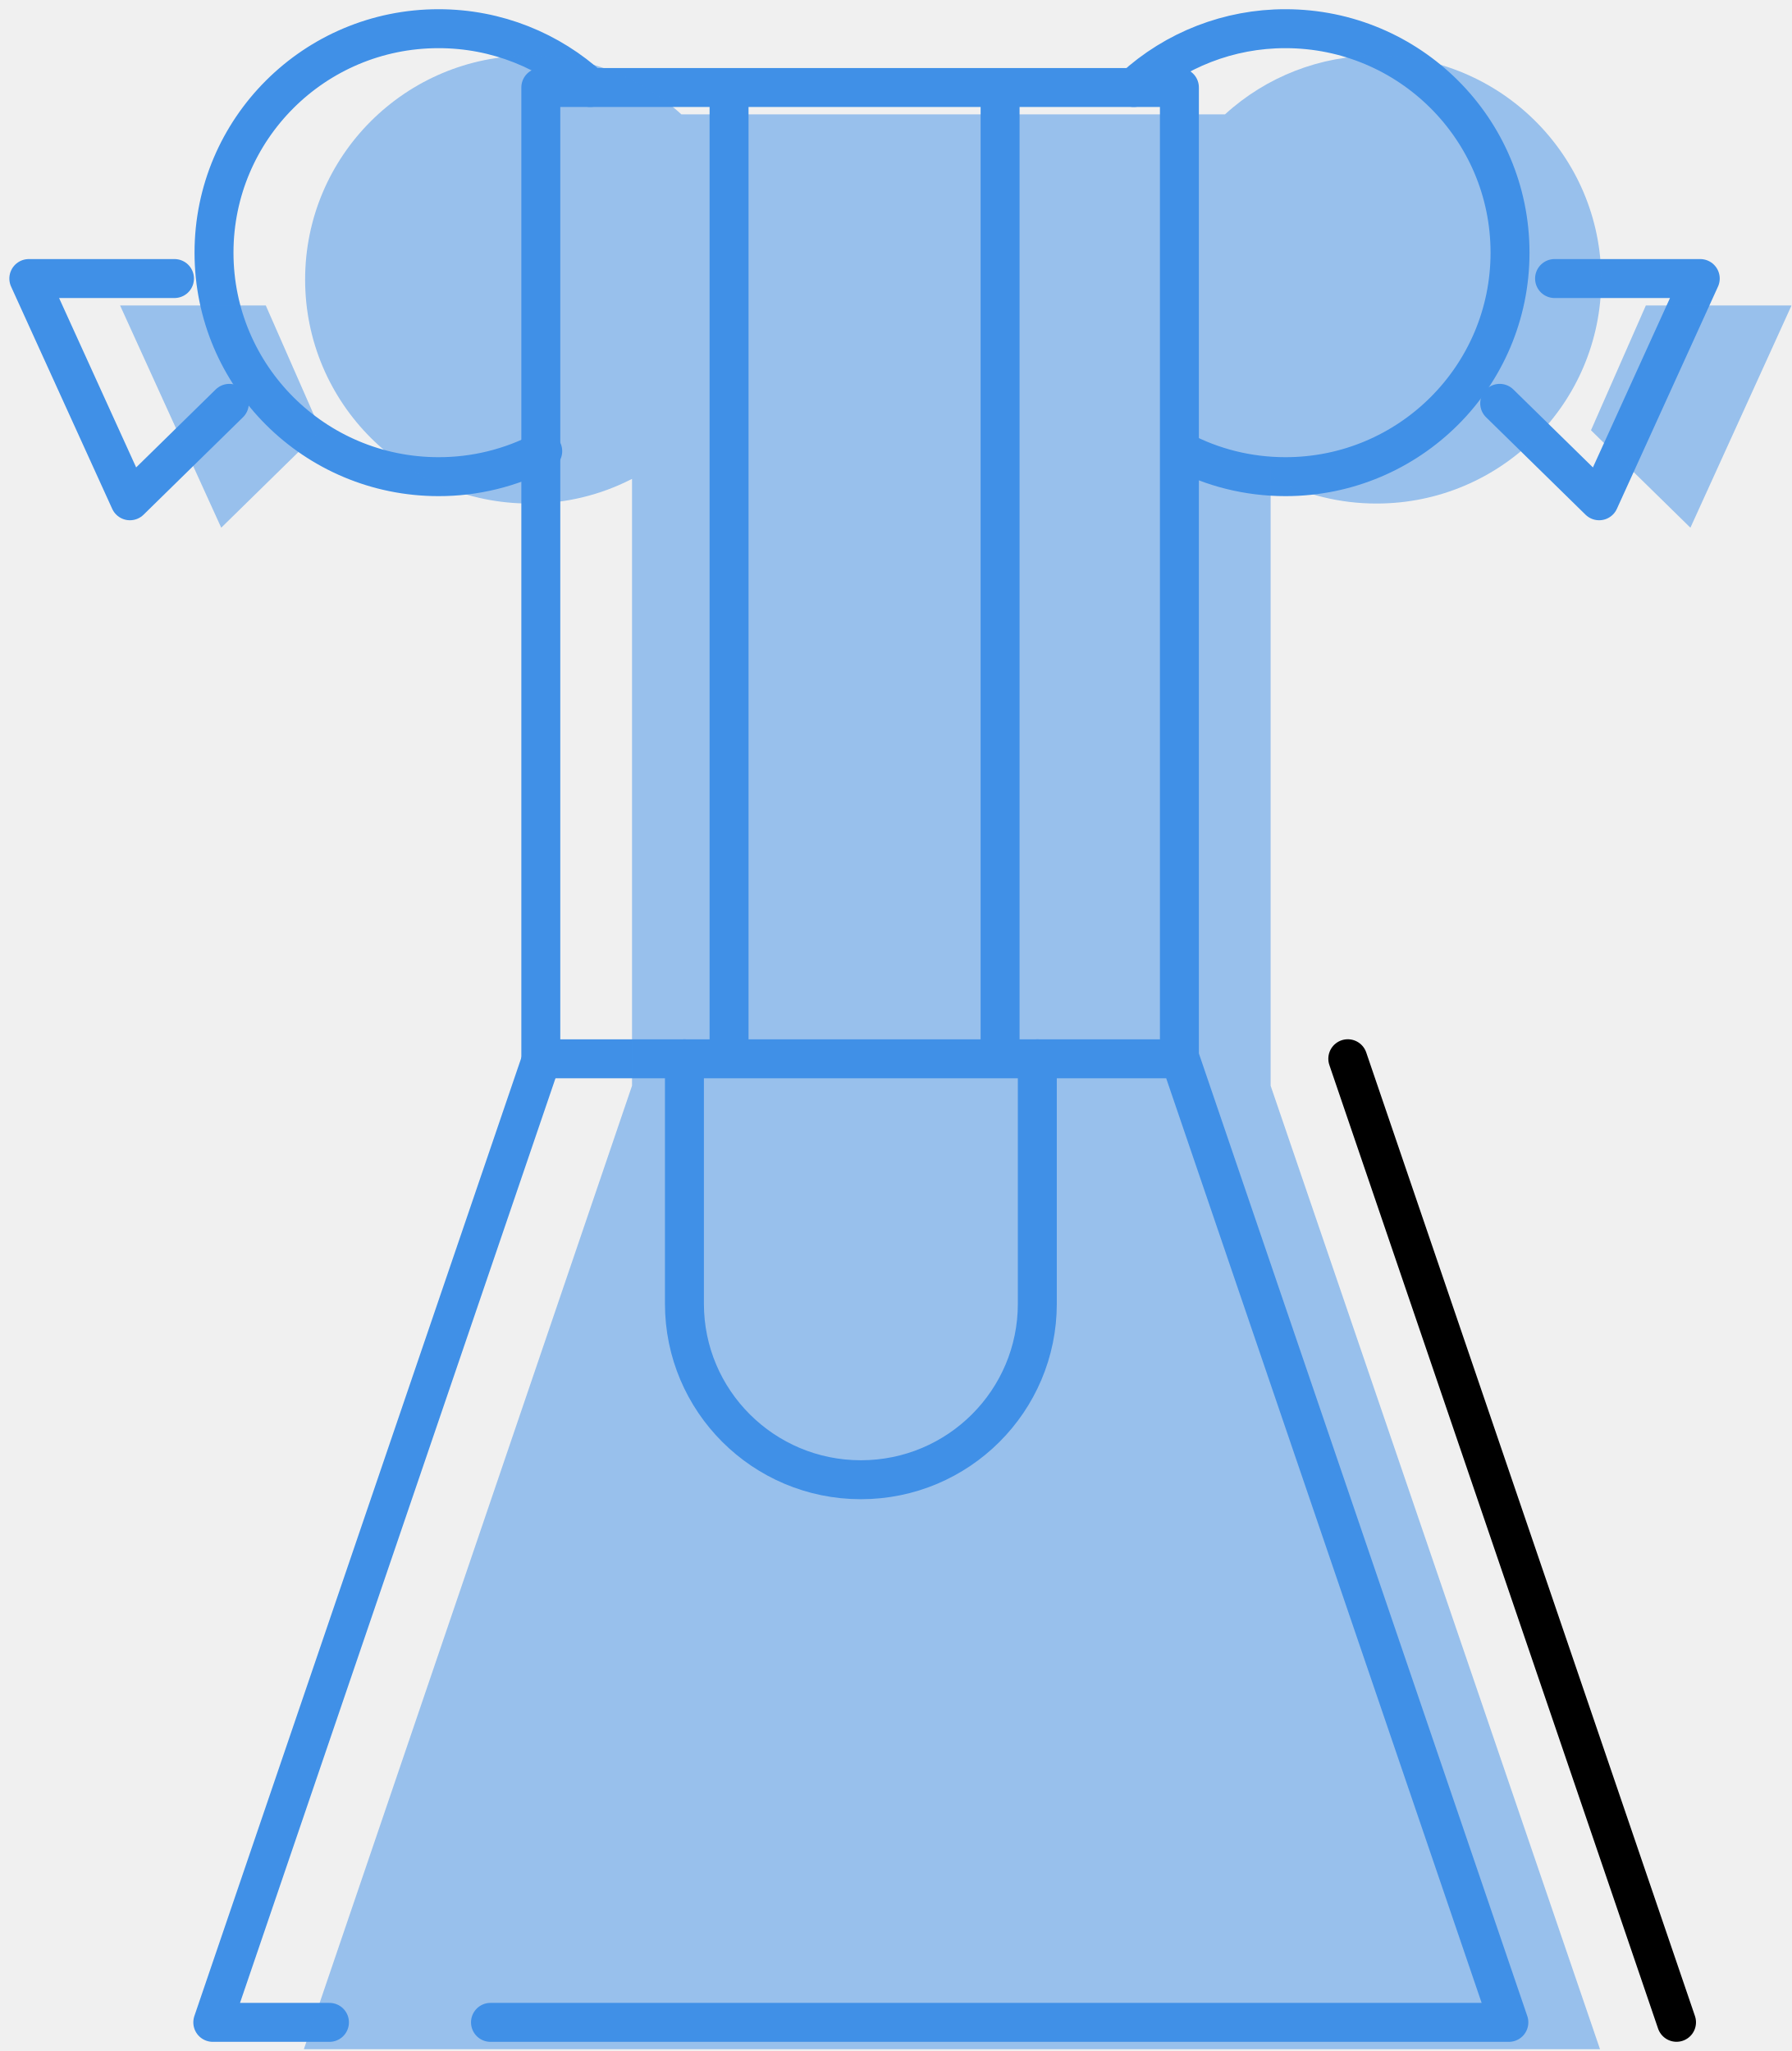
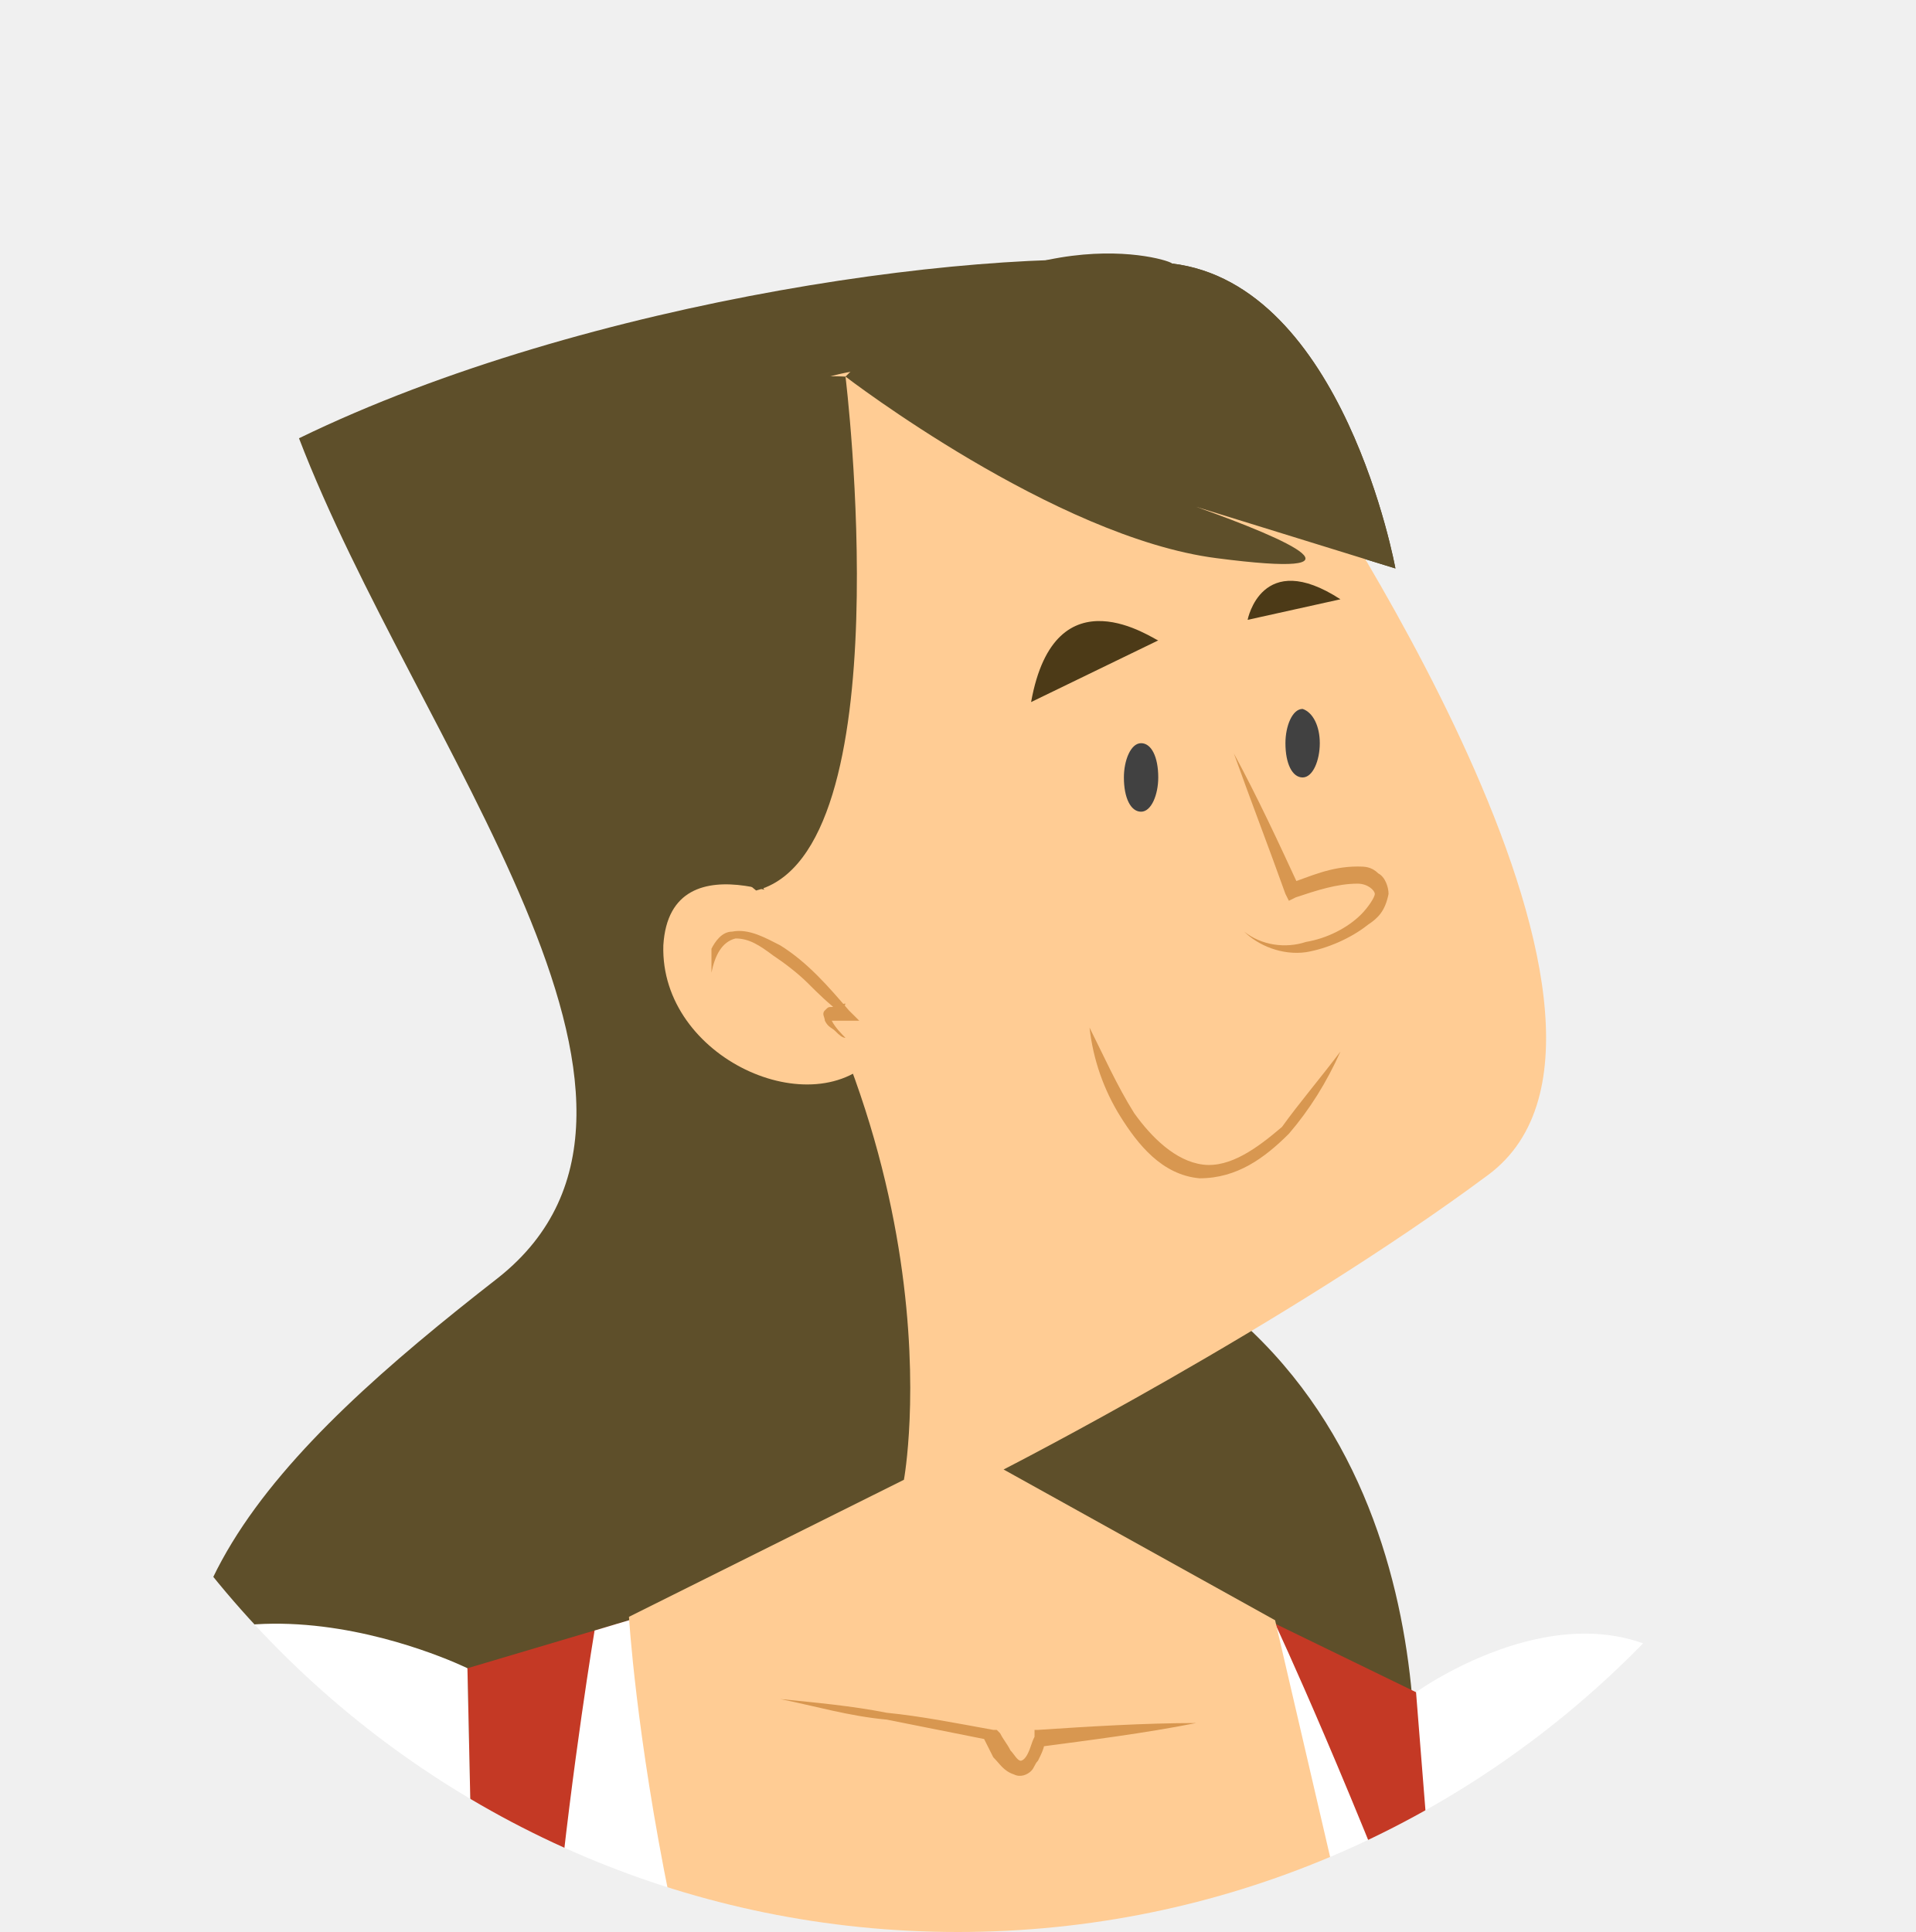
- <svg xmlns="http://www.w3.org/2000/svg" width="69" height="79" fill="none">
-   <g clip-path="url(#clip0_3734_116814)">
-     <path d="M20.902 17.377a8.623 8.623 0 01-4.012.983c-4.777 0-8.648-3.863-8.648-8.628 0-4.765 3.871-8.627 8.648-8.627 2.251 0 4.302.86 5.841 2.265m22.762 14.007c1.2.628 2.565.983 4.013.983 4.776 0 8.649-3.863 8.649-8.628 0-4.765-3.873-8.627-8.65-8.627a8.633 8.633 0 00-5.84 2.265M39.95 40.783v9.434c0 3.744-3.042 6.779-6.795 6.779s-6.796-3.035-6.796-6.78v-9.433M12.688 77.897H8.195l12.661-37.114" stroke="#4090E7" stroke-width="1.5" stroke-linecap="round" stroke-linejoin="round" />
-     <path d="M18.89 77.897h39.22L45.45 40.783M45.422 3.37H20.828v37.412h24.594V3.369zM6.72 10.729H1.11l3.894 8.56 3.829-3.753m51.037-4.807h5.611l-3.894 8.56-3.83-3.753M38.516 3.37v37.412m-10.438 0V3.369" stroke="#4090E7" stroke-width="1.5" stroke-linecap="round" stroke-linejoin="round" />
-     <path d="M64.567 77.895L51.907 40.78" stroke="#000" stroke-width="1.5" stroke-linecap="round" stroke-linejoin="round" />
-     <g opacity=".5" fill="#4090E7">
-       <path d="M48.935 41.82L61.62 78.93H11.703l12.638-37.11V18.445a8.556 8.556 0 01-3.942.95c-4.776 0-8.648-3.862-8.648-8.627 0-4.765 3.872-8.627 8.648-8.627a8.65 8.65 0 015.843 2.264h20.936a8.643 8.643 0 015.84-2.264c4.775 0 8.65 3.862 8.65 8.627 0 4.764-3.875 8.627-8.65 8.627a8.609 8.609 0 01-4.013-.983l-.07-.538V41.82z" />
-       <path d="M10.236 11.766H4.625l3.895 8.56 3.828-3.753-2.112-4.807zm53.15 0h5.61l-3.894 8.56-3.829-3.753 2.113-4.807z" />
-     </g>
+ <svg xmlns="http://www.w3.org/2000/svg" width="115" height="116" fill="none">
+   <mask id="a" style="mask-type:luminance" maskUnits="userSpaceOnUse" x="0" y="1" width="115" height="115">
+     <path d="M57.5 116c31.756 0 57.5-25.744 57.5-57.5S89.256 1 57.5 1 0 26.744 0 58.5 25.744 116 57.5 116z" fill="#fff" />
+   </mask>
+   <g clip-path="url(#clip0_5673_144934)" mask="url(#a)">
+     <path d="M85.01 141.715v-40.112s12.794-9.257 19.396 2.262c6.603 11.52-1.444 29.211-1.444 29.211" fill="#fff" />
+     <path d="M50.759 22.611s12.587 9.668 22.284 10.903c9.492 1.234 4.54-1.029-1.238-3.086l11.968 3.703S80.678 17.057 70.36 15.823c-10.317-1.234-35.077 2.057-52.41 10.491 7.016 18.308 25.174 39.907 11.968 50.398C16.713 86.997 5.984 97.488 13.412 110.86c7.428 13.371 43.744 8.023 43.744 8.023l27.442-6.994s3.92-24.068-13.824-35.382" fill="#5E4F2A" />
+     <path d="M87.074 127.522l-2.063-25.919-8.46-4.115-23.935 5.349-14.856-5.554-9.698 2.88 1.65 79.608" fill="#C43925" />
+     <path d="M80.059 147.681c7.84-.617 12.586-9.668 6.809-25.096C81.09 107.157 76.55 97.488 76.55 97.488l-38.791-.205-2.064.617s-5.364 32.09-1.857 40.113" fill="#fff" />
+     <path d="M77.79 26.931s23.728 34.559 11.554 43.61C77.17 79.59 60.25 88.23 60.25 88.23l16.3 9.052 3.92 16.868s4.953 10.079-8.253 9.462c-13.412-.617-29.713.617-31.982-9.462-2.064-10.08-2.476-17.074-2.476-17.074l16.507-8.228s3.92-20.982-13.412-42.582c-5.364-18.101 6.604-25.712 14.856-23.86 8.46 1.851 22.078 4.525 22.078 4.525z" fill="#FFCC94" />
+     <path d="M49.314 54.702s-9.079-4.732-9.491 2.057c-.207 6.788 9.078 10.902 12.793 6.582" fill="#FFCC94" />
+     <path d="M50.759 22.611s3.508 28.594-5.365 30.856c-8.253-6.582-14.856-21.599-9.904-26.536 4.952-4.937 15.269-4.32 15.269-4.32z" fill="#5E4F2A" />
+     <path d="M50.759 22.611s12.586 9.668 22.284 10.903c9.492 1.234 4.54-1.029-1.238-3.086l11.968 3.703S80.678 17.057 70.36 15.823c0-.206-9.492-3.291-19.602 6.788z" fill="#5E4F2A" />
+     <path d="M28.887 139.864c0-2.469-.825-39.701-.825-39.701s-17.539-8.64-24.76 5.142c-7.222 13.782 0 26.331 0 26.331" fill="#fff" />
+     <path d="M74.075 45.239c1.445 2.674 2.683 5.348 3.92 8.023l-.618-.206c1.238-.412 2.476-1.029 4.126-1.029.413 0 .826 0 1.238.412.413.205.62.823.62 1.234-.207 1.029-.62 1.44-1.239 1.851-1.031.823-2.476 1.44-3.714 1.646-1.444.206-2.889-.411-3.714-1.234 1.032.823 2.476 1.028 3.714.617 1.238-.206 2.476-.823 3.302-1.646.412-.411.825-1.028.825-1.234 0-.206-.413-.617-1.032-.617-1.238 0-2.476.411-3.714.823l-.412.205-.207-.411c-1.031-2.88-2.063-5.554-3.095-8.434zm6.397 17.897c-.826 1.85-1.857 3.496-3.095 4.936-1.445 1.44-3.095 2.675-5.365 2.675-2.27-.206-3.714-2.057-4.746-3.703a12.769 12.769 0 01-1.857-5.348c.825 1.645 1.65 3.497 2.683 5.142 1.031 1.44 2.476 2.88 4.126 3.086 1.651.205 3.302-1.029 4.746-2.263 1.032-1.44 2.27-2.88 3.508-4.526zm-37.76-4.732v-1.44c.206-.411.619-1.028 1.238-1.028 1.032-.206 2.063.411 2.889.823 1.65 1.028 2.888 2.468 4.126 3.908l.62.617h-1.652c.206.412.619.823.825 1.029-.206 0-.413-.206-.619-.412-.206-.206-.413-.206-.619-.617 0-.206-.206-.411 0-.617.206-.206.206-.206.413-.206.206 0 .619-.205.825-.205l-.206.617c-.826-.617-1.445-1.234-2.064-1.852-.619-.617-1.444-1.234-2.063-1.645-.825-.617-1.444-1.029-2.27-1.029-.825.206-1.238 1.029-1.444 2.057zm4.127 43.61c2.063.206 4.333.411 6.396.823 2.064.205 4.127.617 6.397 1.028h.206l.206.206c.207.411.413.617.62 1.029.206.205.412.617.618.617 0 0 .207 0 .413-.412.206-.411.206-.617.413-1.028v-.412h.206c3.095-.205 6.396-.411 9.492-.411-3.096.617-6.397 1.028-9.492 1.44l.413-.412c0 .412-.207.823-.413 1.235-.206.205-.206.411-.413.617-.206.205-.619.411-1.031.205-.62-.205-.826-.617-1.238-1.028l-.62-1.234.413.205-6.19-1.234c-2.27-.206-4.333-.823-6.396-1.234z" fill="#D89750" />
+     <path d="M69.535 46.679c0 1.029-.412 2.057-1.031 2.057-.62 0-1.032-.823-1.032-2.057 0-1.029.413-2.057 1.032-2.057s1.031.823 1.031 2.057zm9.698-2.057c0 1.028-.412 2.057-1.031 2.057-.62 0-1.032-.823-1.032-2.057 0-1.029.413-2.057 1.032-2.057.619.206 1.031 1.028 1.031 2.057z" fill="#414141" />
+     <path d="M69.535 38.45c-.206 0-6.19-4.32-7.634 3.703zm5.365-1.233s.826-4.32 5.572-1.235z" fill="#4C3A17" />
  </g>
  <defs>
-     <clipPath id="clip0_3734_116814">
-       <path fill="#fff" d="M0 0h69v79H0z" />
+     <clipPath id="clip0_5673_144934">
+       <path fill="#fff" transform="translate(0 15.206)" d="M0 0h106.882v164.565H0z" />
    </clipPath>
  </defs>
</svg>
